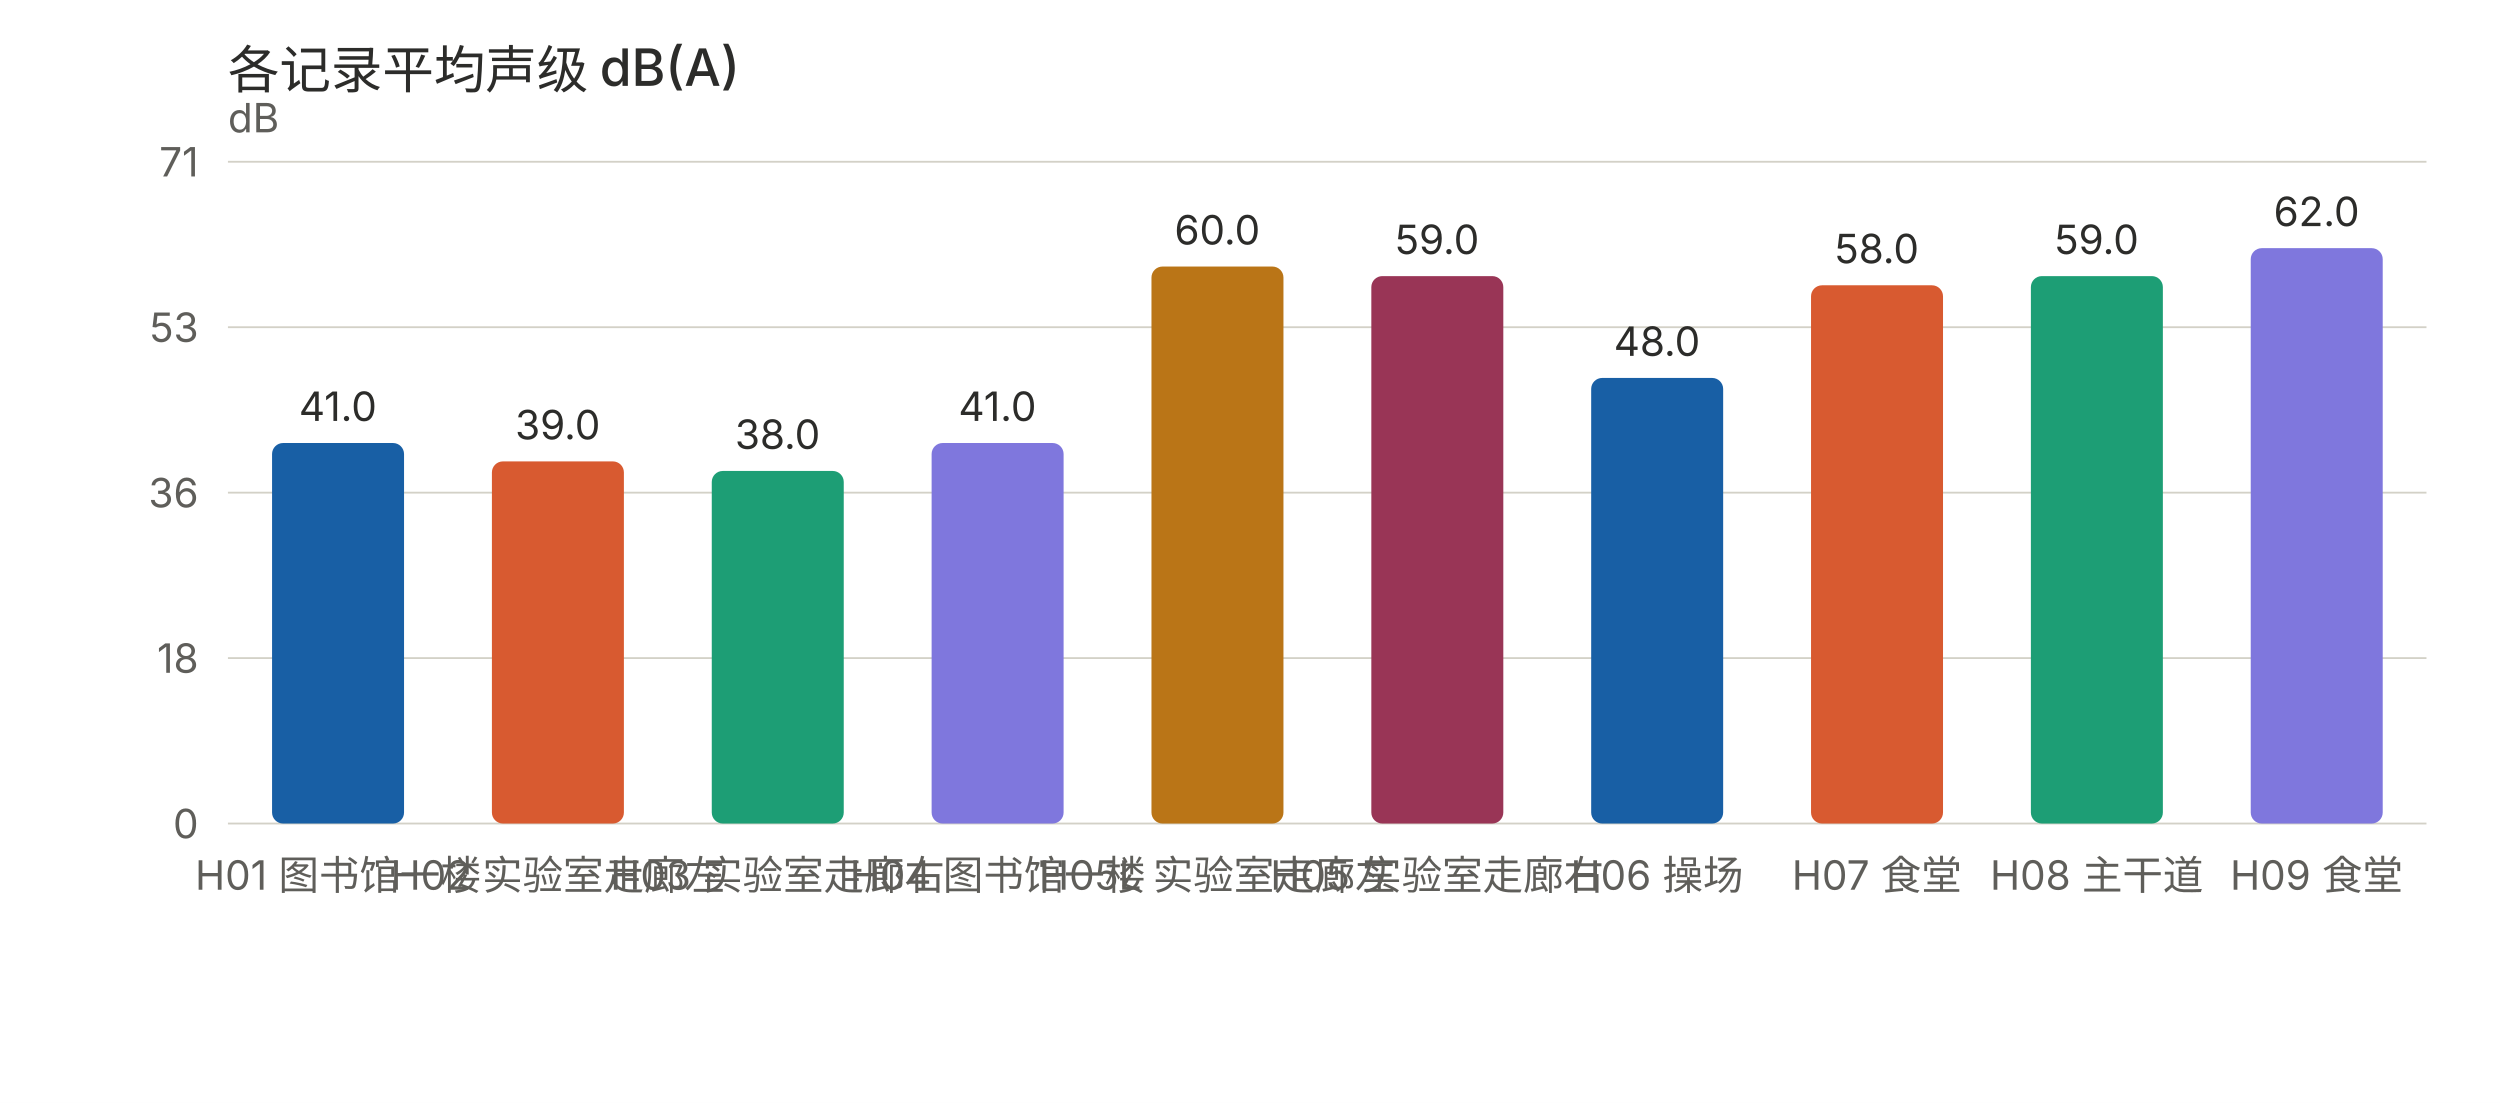
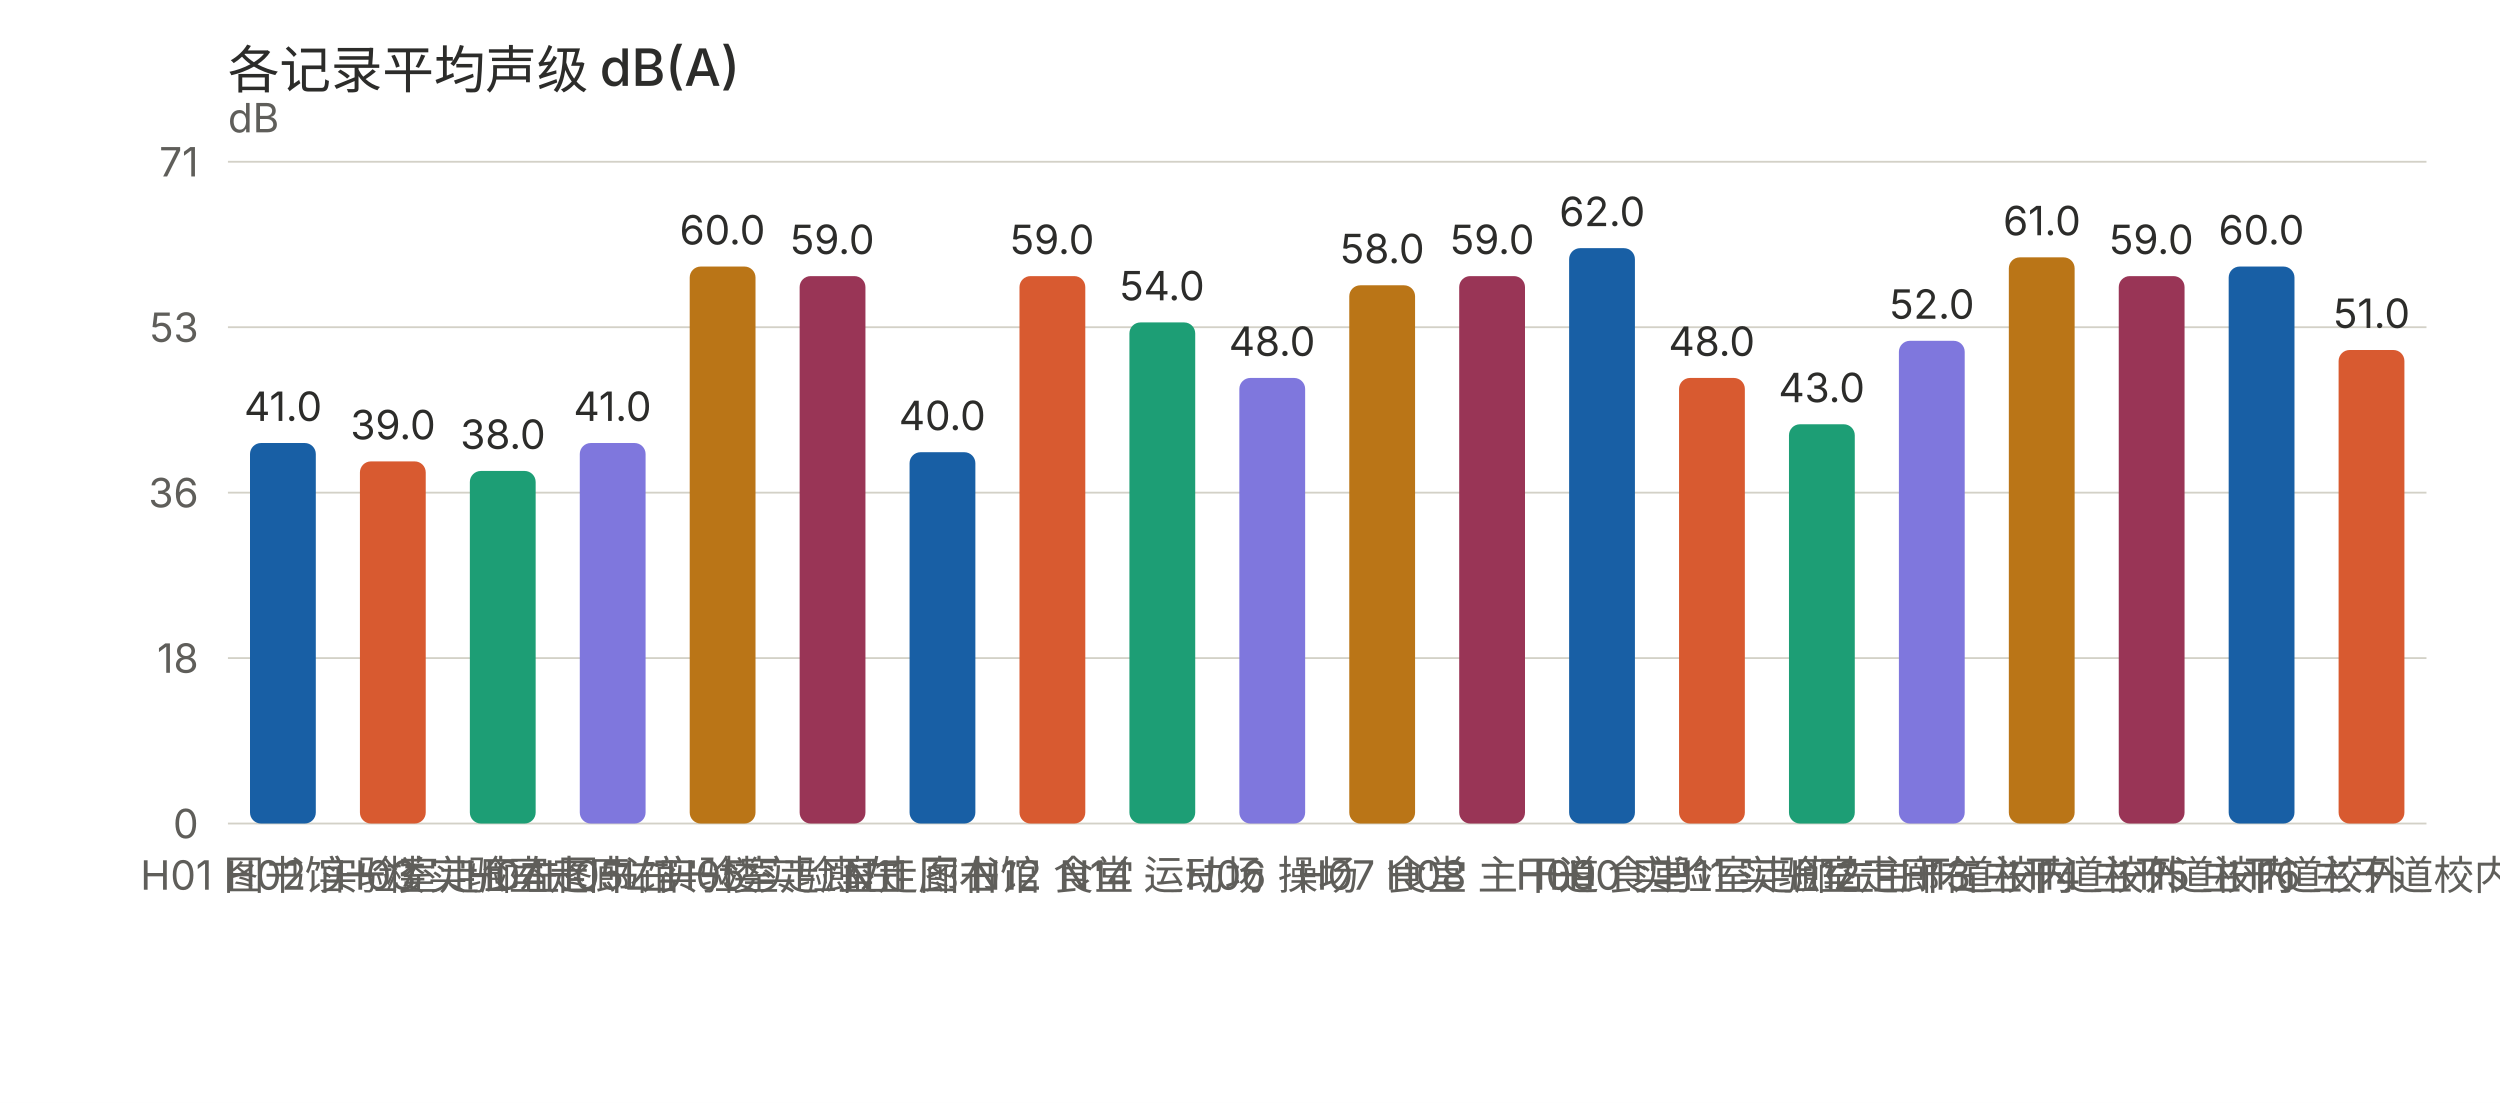
<svg xmlns="http://www.w3.org/2000/svg" viewBox="0 0 680 300" width="100%" role="img">
  <rect width="680" height="300" fill="#FFFFFF" />
  <g font-family="system-ui, -apple-system, Segoe UI, Microsoft YaHei, sans-serif">
    <text x="62" y="24" font-size="14" font-weight="500" fill="#2C2C2A">各记录平均声级 dB(A)</text>
    <line x1="62" y1="224.0" x2="660" y2="224.0" stroke="#D3D1C7" stroke-width="0.5" />
    <text x="54" y="228.0" font-size="11" fill="#5F5E5A" text-anchor="end">0</text>
    <line x1="62" y1="179.0" x2="660" y2="179.0" stroke="#D3D1C7" stroke-width="0.5" />
    <text x="54" y="183.0" font-size="11" fill="#5F5E5A" text-anchor="end">18</text>
    <line x1="62" y1="134.0" x2="660" y2="134.0" stroke="#D3D1C7" stroke-width="0.5" />
    <text x="54" y="138.0" font-size="11" fill="#5F5E5A" text-anchor="end">36</text>
    <line x1="62" y1="89.0" x2="660" y2="89.0" stroke="#D3D1C7" stroke-width="0.5" />
    <text x="54" y="93.0" font-size="11" fill="#5F5E5A" text-anchor="end">53</text>
    <line x1="62" y1="44.0" x2="660" y2="44.0" stroke="#D3D1C7" stroke-width="0.5" />
    <text x="54" y="48.0" font-size="11" fill="#5F5E5A" text-anchor="end">71</text>
-     <rect x="74.0" y="120.5" width="35.9" height="103.5" rx="3" fill="#185FA5" />
-     <text x="91.9" y="114.5" font-size="11" fill="#2C2C2A" text-anchor="middle">41.0</text>
-     <text x="91.9" y="242.0" font-size="11" fill="#5F5E5A" text-anchor="middle">H01 图书馆一楼</text>
-     <rect x="133.8" y="125.5" width="35.9" height="98.5" rx="3" fill="#D85A30" />
-     <text x="151.7" y="119.5" font-size="11" fill="#2C2C2A" text-anchor="middle">39.0</text>
-     <text x="151.7" y="242.0" font-size="11" fill="#5F5E5A" text-anchor="middle">H02 实验室走廊左</text>
-     <rect x="193.6" y="128.1" width="35.9" height="95.9" rx="3" fill="#1D9E75" />
-     <text x="211.5" y="122.1" font-size="11" fill="#2C2C2A" text-anchor="middle">38.0</text>
-     <text x="211.5" y="242.0" font-size="11" fill="#5F5E5A" text-anchor="middle">H03 实验室走廊右</text>
-     <rect x="253.4" y="120.5" width="35.9" height="103.5" rx="3" fill="#7F77DD" />
-     <text x="271.3" y="114.5" font-size="11" fill="#2C2C2A" text-anchor="middle">41.0</text>
-     <text x="271.3" y="242.0" font-size="11" fill="#5F5E5A" text-anchor="middle">H04 图书馆一楼</text>
-     <rect x="313.2" y="72.5" width="35.9" height="151.5" rx="3" fill="#BA7517" />
-     <text x="331.1" y="66.5" font-size="11" fill="#2C2C2A" text-anchor="middle">60.0</text>
-     <text x="331.1" y="242.0" font-size="11" fill="#5F5E5A" text-anchor="middle">H05L 实验室走廊左</text>
-     <rect x="373.0" y="75.1" width="35.9" height="148.9" rx="3" fill="#993556" />
-     <text x="390.9" y="69.1" font-size="11" fill="#2C2C2A" text-anchor="middle">59.0</text>
-     <text x="390.9" y="242.0" font-size="11" fill="#5F5E5A" text-anchor="middle">H05 实验室走廊右</text>
-     <rect x="432.8" y="102.8" width="35.9" height="121.2" rx="3" fill="#185FA5" />
-     <text x="450.7" y="96.8" font-size="11" fill="#2C2C2A" text-anchor="middle">48.0</text>
-     <text x="450.7" y="242.0" font-size="11" fill="#5F5E5A" text-anchor="middle">H06 操场</text>
-     <rect x="492.6" y="77.6" width="35.9" height="146.4" rx="3" fill="#D85A30" />
-     <text x="510.5" y="71.6" font-size="11" fill="#2C2C2A" text-anchor="middle">58.0</text>
-     <text x="510.5" y="242.0" font-size="11" fill="#5F5E5A" text-anchor="middle">H07 食堂</text>
-     <rect x="552.4" y="75.1" width="35.9" height="148.9" rx="3" fill="#1D9E75" />
-     <text x="570.3" y="69.1" font-size="11" fill="#2C2C2A" text-anchor="middle">59.0</text>
-     <text x="570.3" y="242.0" font-size="11" fill="#5F5E5A" text-anchor="middle">H08 主干道</text>
-     <rect x="612.2" y="67.5" width="35.9" height="156.5" rx="3" fill="#7F77DD" />
-     <text x="630.1" y="61.5" font-size="11" fill="#2C2C2A" text-anchor="middle">62.0</text>
-     <text x="630.1" y="242.0" font-size="11" fill="#5F5E5A" text-anchor="middle">H09 食堂</text>
+     <rect x="68.0" y="120.5" width="17.9" height="103.5" rx="3" fill="#185FA5" />
+     <text x="77.0" y="114.5" font-size="11" fill="#2C2C2A" text-anchor="middle">41.0</text>
+     <text x="77.0" y="242.0" font-size="11" fill="#5F5E5A" text-anchor="middle">H01 图书馆一楼</text>
+     <rect x="97.9" y="125.5" width="17.9" height="98.5" rx="3" fill="#D85A30" />
+     <text x="106.9" y="119.5" font-size="11" fill="#2C2C2A" text-anchor="middle">39.0</text>
+     <text x="106.9" y="242.0" font-size="11" fill="#5F5E5A" text-anchor="middle">H02 实验室走廊左</text>
+     <rect x="127.8" y="128.1" width="17.9" height="95.9" rx="3" fill="#1D9E75" />
+     <text x="136.8" y="122.1" font-size="11" fill="#2C2C2A" text-anchor="middle">38.0</text>
+     <text x="136.8" y="242.0" font-size="11" fill="#5F5E5A" text-anchor="middle">H03 实验室走廊右</text>
+     <rect x="157.7" y="120.5" width="17.9" height="103.5" rx="3" fill="#7F77DD" />
+     <text x="166.6" y="114.5" font-size="11" fill="#2C2C2A" text-anchor="middle">41.0</text>
+     <text x="166.6" y="242.0" font-size="11" fill="#5F5E5A" text-anchor="middle">H04 图书馆一楼</text>
+     <rect x="187.6" y="72.5" width="17.9" height="151.5" rx="3" fill="#BA7517" />
+     <text x="196.5" y="66.5" font-size="11" fill="#2C2C2A" text-anchor="middle">60.0</text>
+     <text x="196.5" y="242.0" font-size="11" fill="#5F5E5A" text-anchor="middle">H05L 实验室走廊左</text>
+     <rect x="217.5" y="75.1" width="17.9" height="148.9" rx="3" fill="#993556" />
+     <text x="226.4" y="69.1" font-size="11" fill="#2C2C2A" text-anchor="middle">59.0</text>
+     <text x="226.4" y="242.0" font-size="11" fill="#5F5E5A" text-anchor="middle">H05 实验室走廊右</text>
+     <rect x="247.4" y="123.0" width="17.9" height="101.0" rx="3" fill="#185FA5" />
+     <text x="256.3" y="117.0" font-size="11" fill="#2C2C2A" text-anchor="middle">40.0</text>
+     <text x="256.3" y="242.0" font-size="11" fill="#5F5E5A" text-anchor="middle">N11 图书馆</text>
+     <rect x="277.3" y="75.1" width="17.9" height="148.9" rx="3" fill="#D85A30" />
+     <text x="286.2" y="69.1" font-size="11" fill="#2C2C2A" text-anchor="middle">59.0</text>
+     <text x="286.2" y="242.0" font-size="11" fill="#5F5E5A" text-anchor="middle">N12 食堂</text>
+     <rect x="307.2" y="87.7" width="17.9" height="136.3" rx="3" fill="#1D9E75" />
+     <text x="316.1" y="81.7" font-size="11" fill="#2C2C2A" text-anchor="middle">54.0</text>
+     <text x="316.1" y="242.0" font-size="11" fill="#5F5E5A" text-anchor="middle">N14 运动场</text>
+     <rect x="337.1" y="102.8" width="17.9" height="121.2" rx="3" fill="#7F77DD" />
+     <text x="346.0" y="96.8" font-size="11" fill="#2C2C2A" text-anchor="middle">48.0</text>
+     <text x="346.0" y="242.0" font-size="11" fill="#5F5E5A" text-anchor="middle">H06 操场</text>
+     <rect x="367.0" y="77.6" width="17.9" height="146.4" rx="3" fill="#BA7517" />
+     <text x="376.0" y="71.6" font-size="11" fill="#2C2C2A" text-anchor="middle">58.0</text>
+     <text x="376.0" y="242.0" font-size="11" fill="#5F5E5A" text-anchor="middle">H07 食堂</text>
+     <rect x="396.9" y="75.1" width="17.9" height="148.9" rx="3" fill="#993556" />
+     <text x="405.9" y="69.1" font-size="11" fill="#2C2C2A" text-anchor="middle">59.0</text>
+     <text x="405.9" y="242.0" font-size="11" fill="#5F5E5A" text-anchor="middle">H08 主干道</text>
+     <rect x="426.8" y="67.5" width="17.9" height="156.5" rx="3" fill="#185FA5" />
+     <text x="435.8" y="61.5" font-size="11" fill="#2C2C2A" text-anchor="middle">62.0</text>
+     <text x="435.8" y="242.0" font-size="11" fill="#5F5E5A" text-anchor="middle">H09 食堂</text>
+     <rect x="456.7" y="102.8" width="17.9" height="121.2" rx="3" fill="#D85A30" />
+     <text x="465.6" y="96.8" font-size="11" fill="#2C2C2A" text-anchor="middle">48.0</text>
+     <text x="465.6" y="242.0" font-size="11" fill="#5F5E5A" text-anchor="middle">H10 实验室走廊左</text>
+     <rect x="486.6" y="115.4" width="17.9" height="108.6" rx="3" fill="#1D9E75" />
+     <text x="495.5" y="109.4" font-size="11" fill="#2C2C2A" text-anchor="middle">43.0</text>
+     <text x="495.5" y="242.0" font-size="11" fill="#5F5E5A" text-anchor="middle">H11 实验室走廊右</text>
+     <rect x="516.5" y="92.7" width="17.9" height="131.3" rx="3" fill="#7F77DD" />
+     <text x="525.5" y="86.7" font-size="11" fill="#2C2C2A" text-anchor="middle">52.0</text>
+     <text x="525.5" y="242.0" font-size="11" fill="#5F5E5A" text-anchor="middle">H12 主干道校内</text>
+     <rect x="546.4" y="70.0" width="17.9" height="154.0" rx="3" fill="#BA7517" />
+     <text x="555.4" y="64.0" font-size="11" fill="#2C2C2A" text-anchor="middle">61.0</text>
+     <text x="555.4" y="242.0" font-size="11" fill="#5F5E5A" text-anchor="middle">H13 主干道校外</text>
+     <rect x="576.3" y="75.1" width="17.9" height="148.9" rx="3" fill="#993556" />
+     <text x="585.2" y="69.1" font-size="11" fill="#2C2C2A" text-anchor="middle">59.0</text>
+     <text x="585.2" y="242.0" font-size="11" fill="#5F5E5A" text-anchor="middle">H14 主干道校内</text>
+     <rect x="606.2" y="72.5" width="17.9" height="151.5" rx="3" fill="#185FA5" />
+     <text x="615.1" y="66.5" font-size="11" fill="#2C2C2A" text-anchor="middle">60.0</text>
+     <text x="615.1" y="242.0" font-size="11" fill="#5F5E5A" text-anchor="middle">H15 主干道校外</text>
+     <rect x="636.1" y="95.2" width="17.9" height="128.8" rx="3" fill="#D85A30" />
+     <text x="645.1" y="89.2" font-size="11" fill="#2C2C2A" text-anchor="middle">51.0</text>
+     <text x="645.1" y="242.0" font-size="11" fill="#5F5E5A" text-anchor="middle">H16 主干道校内</text>
    <text x="62" y="36" font-size="11" fill="#5F5E5A">dB</text>
  </g>
</svg>
